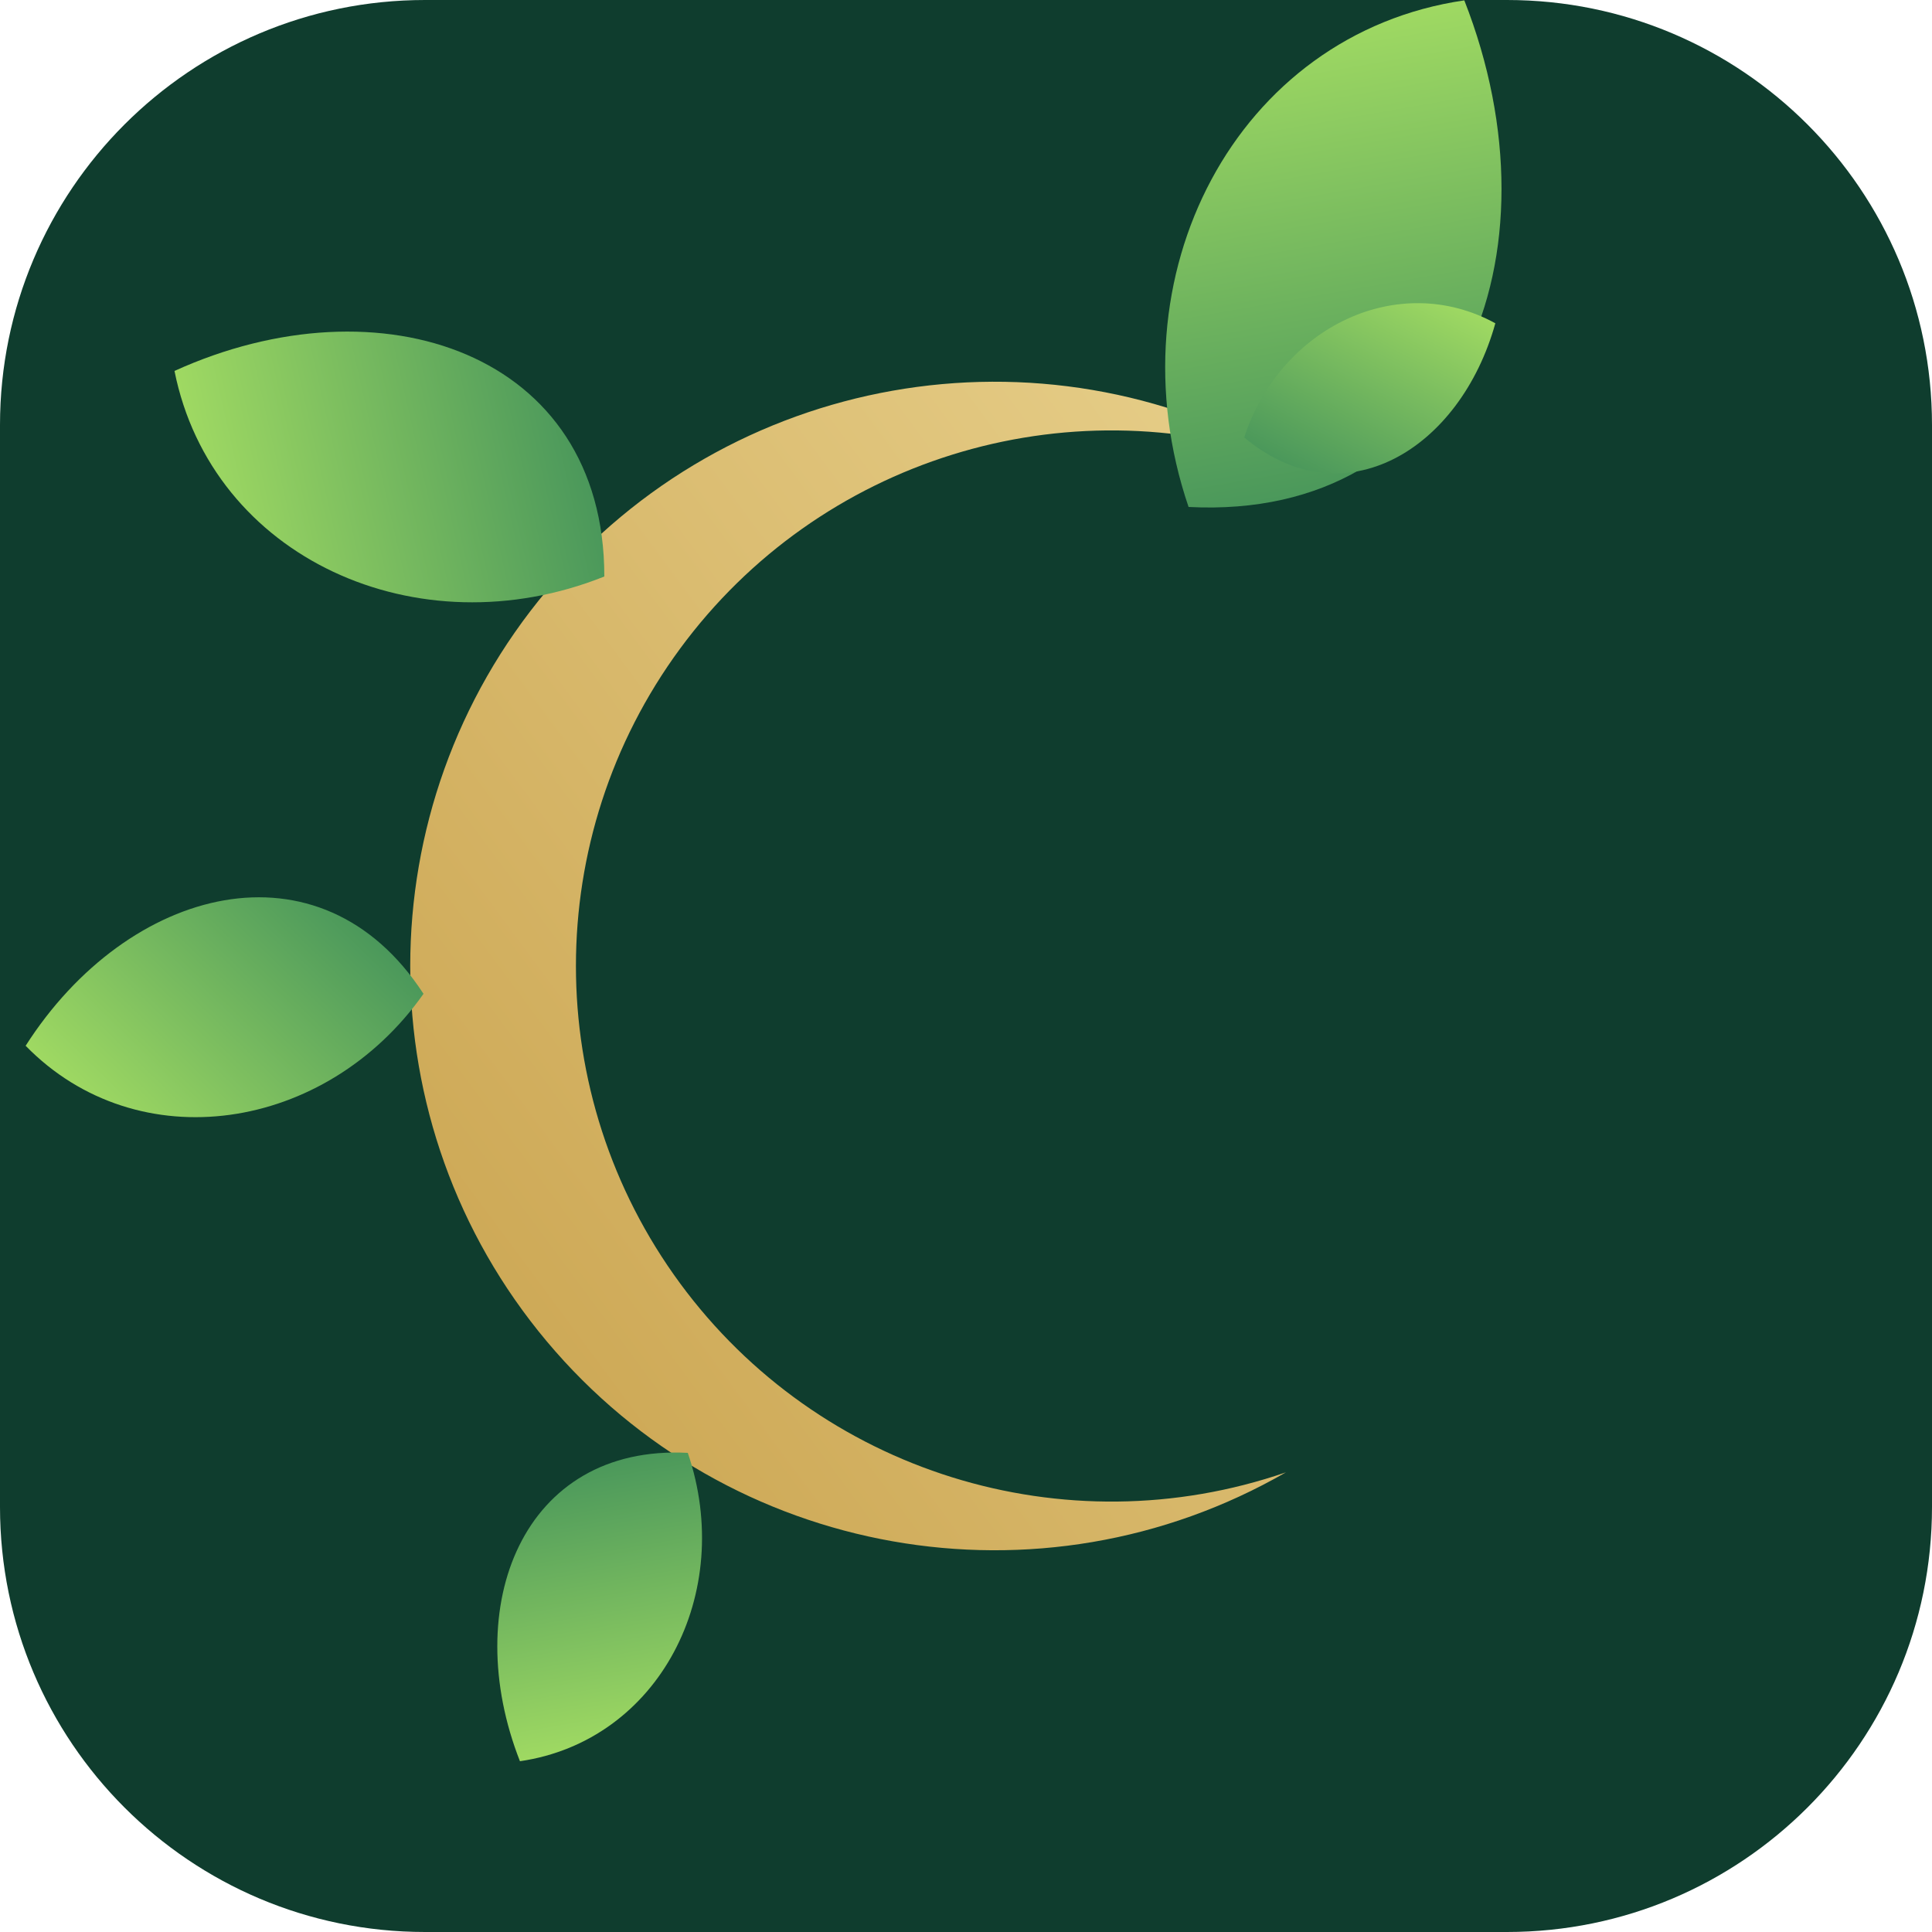
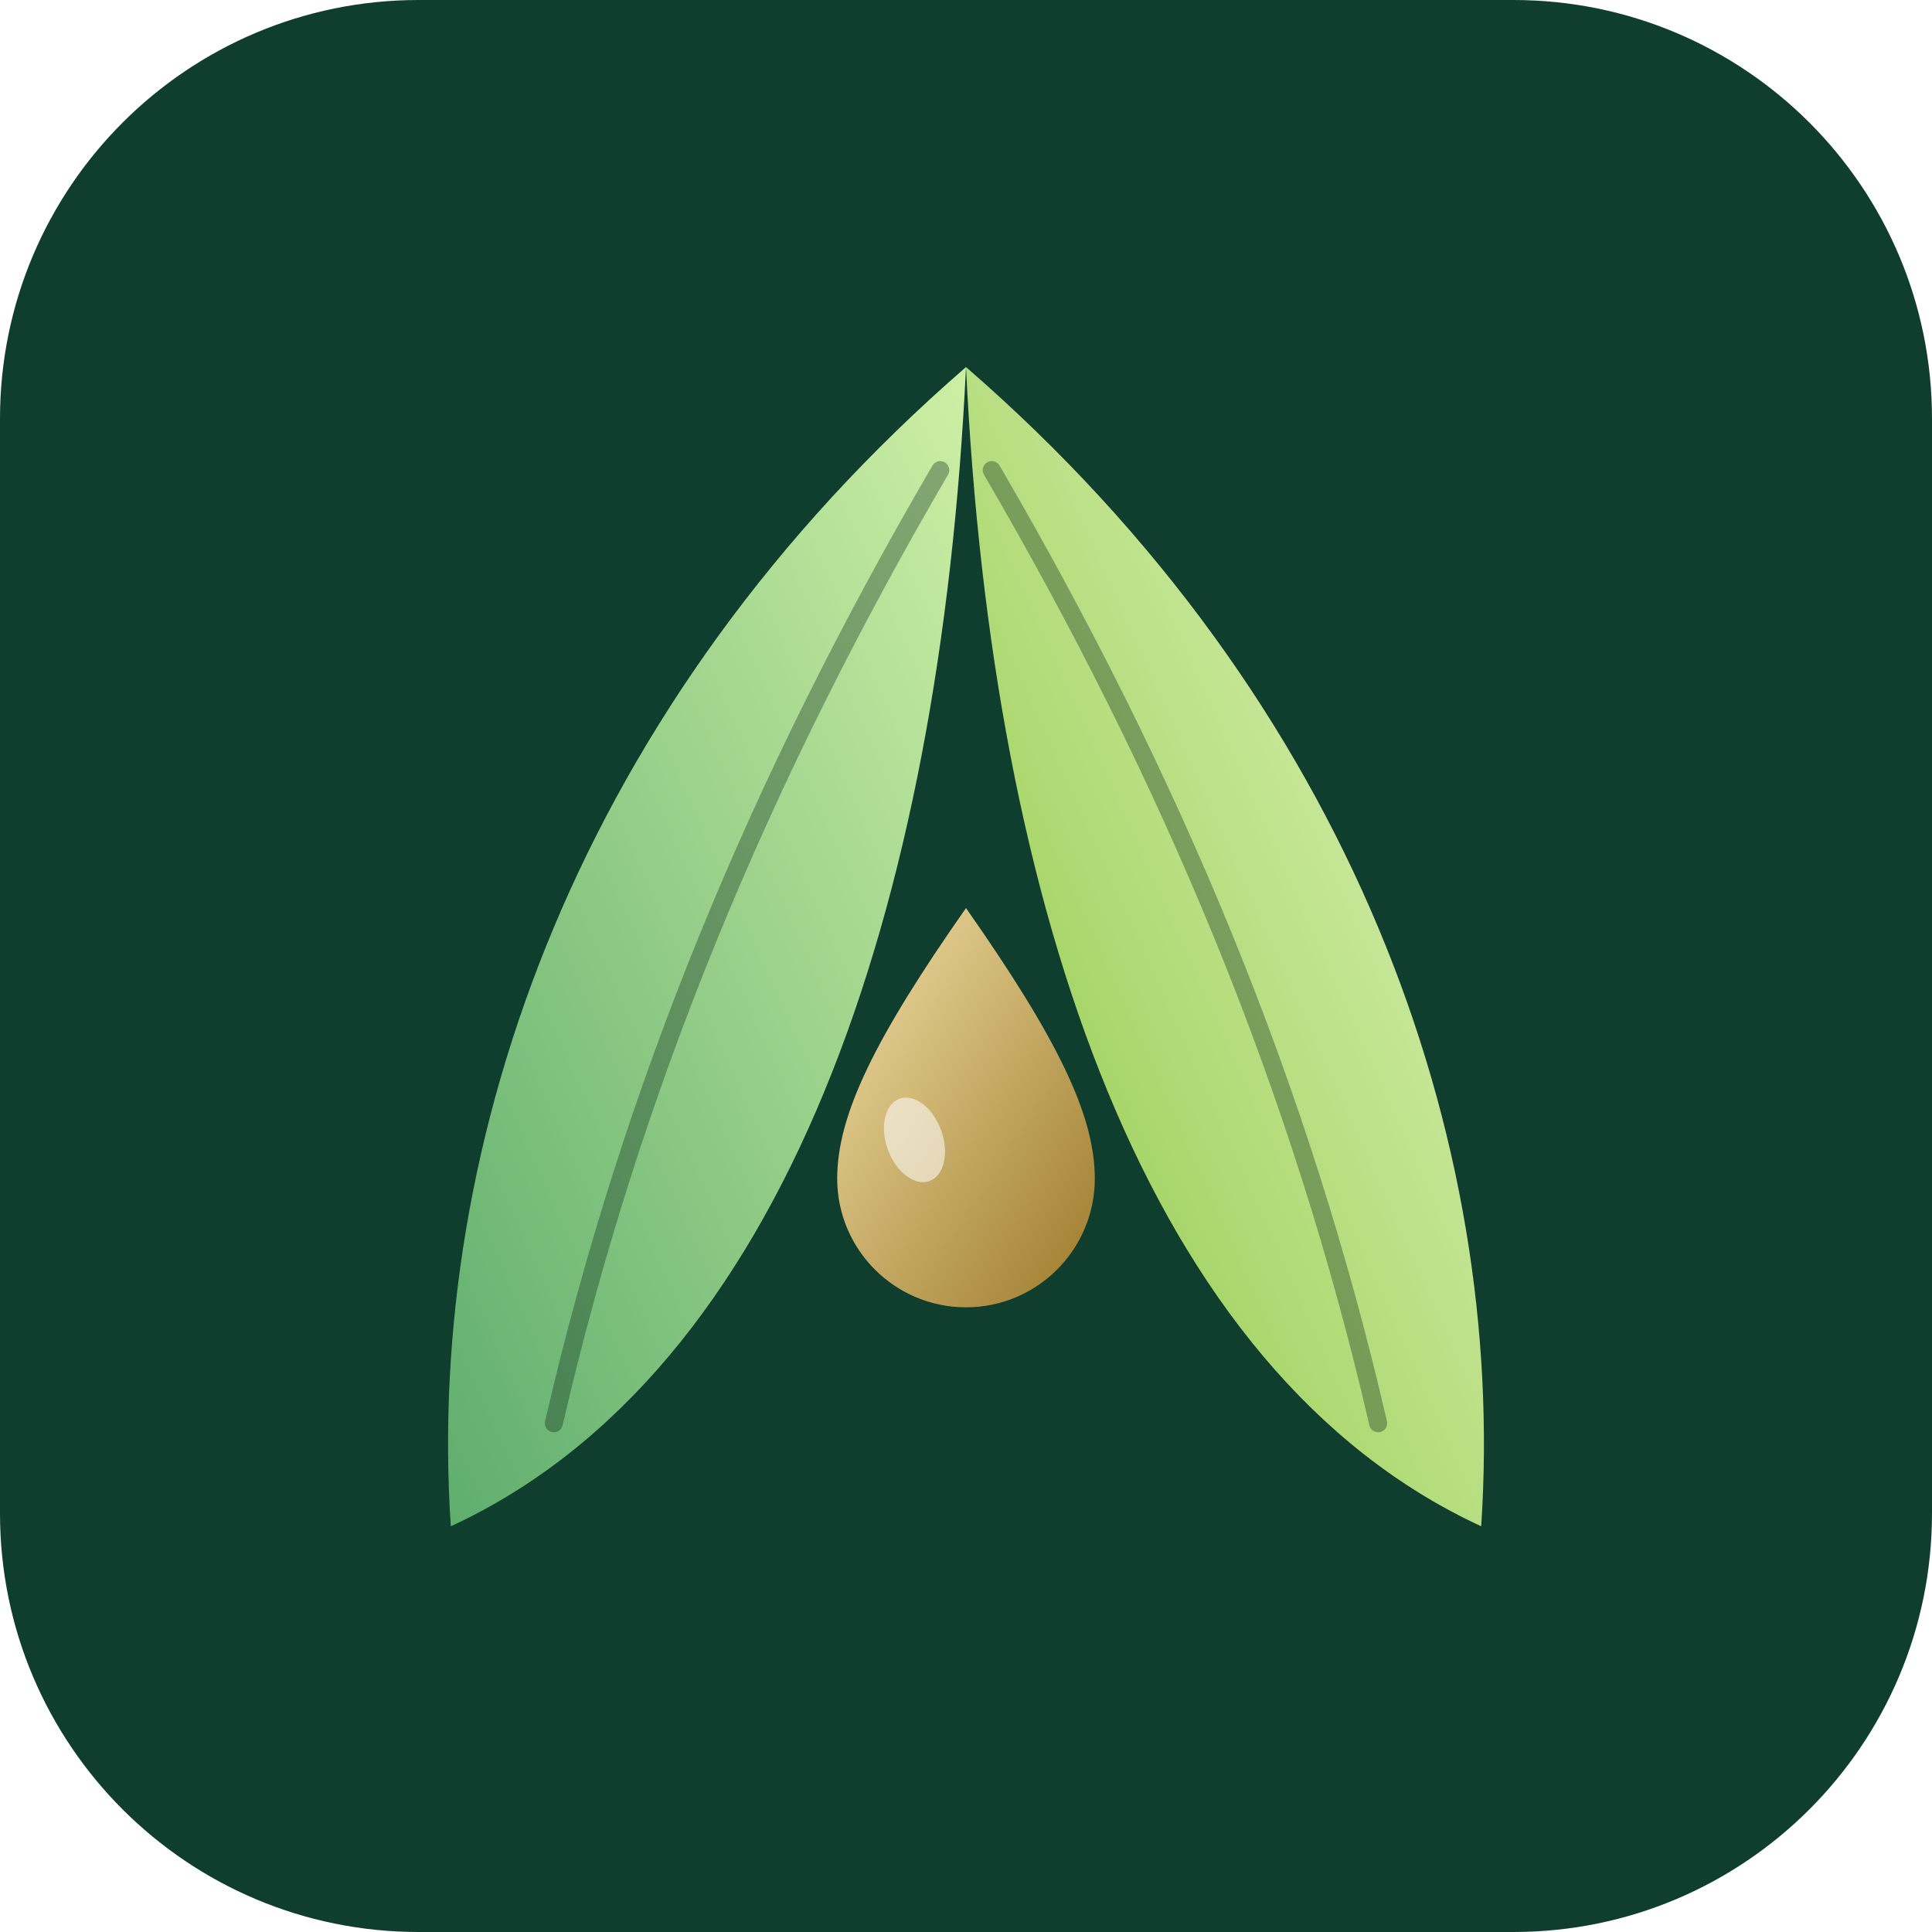
- <svg xmlns="http://www.w3.org/2000/svg" viewBox="0 0 100 100">
+ <svg xmlns="http://www.w3.org/2000/svg" viewBox="0 0 120 120">
  <defs>
-     <linearGradient id="leaf" x1="0" y1="1" x2="1" y2="0">
-       <stop offset="0" stop-color="#3E8E5A" />
-       <stop offset="1" stop-color="#A8E063" />
+     <linearGradient id="l" x1="0" y1="1" x2="1" y2="0">
+       <stop offset="0" stop-color="#5FAE6E" />
+       <stop offset="1" stop-color="#CDEFA4" />
    </linearGradient>
-     <linearGradient id="arc" x1="0" y1="1" x2="1" y2="0">
-       <stop offset="0" stop-color="#C9A24D" />
-       <stop offset="1" stop-color="#E7CF8A" />
+     <linearGradient id="r" x1="0" y1="1" x2="1" y2="0">
+       <stop offset="0" stop-color="#8CC63F" />
+       <stop offset="1" stop-color="#E3F7C4" />
+     </linearGradient>
+     <linearGradient id="g" x1="0" y1="0" x2="1" y2="1">
+       <stop offset="0" stop-color="#F1DFA6" />
+       <stop offset="1" stop-color="#9D7A2A" />
    </linearGradient>
  </defs>
-   <rect width="100" height="100" rx="22" fill="#0F3D2E" />
-   <g transform="translate(14 14) scale(0.72)">
-     <path d="M73 13.6A42 42 0 1 0 73 86.4A38.5 38.5 0 1 1 73 13.6Z" fill="url(#arc)" />
-     <g transform="translate(66 17) rotate(-42) scale(1.15)">
-       <path d="M0 0C6-14 22-20 34-12C28 4 12 12 0 0Z" fill="url(#leaf)" />
-     </g>
-     <g transform="translate(70 12) rotate(-5) scale(0.55)">
-       <path d="M0 0C6-14 22-20 34-12C28 4 12 12 0 0Z" fill="url(#leaf)" />
-     </g>
-     <g transform="translate(24 22) rotate(-135) scale(0.95)">
-       <path d="M0 0C6-14 22-20 34-12C28 4 12 12 0 0Z" fill="url(#leaf)" />
-     </g>
-     <g transform="translate(11 52) rotate(-168) scale(0.8)">
-       <path d="M0 0C6-14 22-20 34-12C28 4 12 12 0 0Z" fill="url(#leaf)" />
-     </g>
-     <g transform="translate(30 85) rotate(138) scale(0.7)">
-       <path d="M0 0C6-14 22-20 34-12C28 4 12 12 0 0Z" fill="url(#leaf)" />
-     </g>
+   <rect width="120" height="120" rx="26" fill="#0F3D2E" />
+   <g transform="translate(12 10) scale(0.8)">
+     <path d="M60 16C30 42 18 76 20 106C46 94 58 58 60 16Z" fill="url(#l)" />
+     <path d="M58 24C44 48 34 72 28 98" stroke="rgba(8,37,25,0.35)" stroke-width="1.4" fill="none" stroke-linecap="round" />
+     <path d="M60 16C90 42 102 76 100 106C74 94 62 58 60 16Z" fill="url(#r)" />
+     <path d="M62 24C76 48 86 72 92 98" stroke="rgba(8,37,25,0.35)" stroke-width="1.4" fill="none" stroke-linecap="round" />
+     <path d="M60 58C53 68 50 74 50 79A10 10 0 0 0 70 79C70 74 67 68 60 58Z" fill="url(#g)" />
+     <ellipse cx="56" cy="76" rx="2.2" ry="3.4" fill="rgba(255,255,255,0.55)" transform="rotate(-20 56 76)" />
  </g>
</svg>
